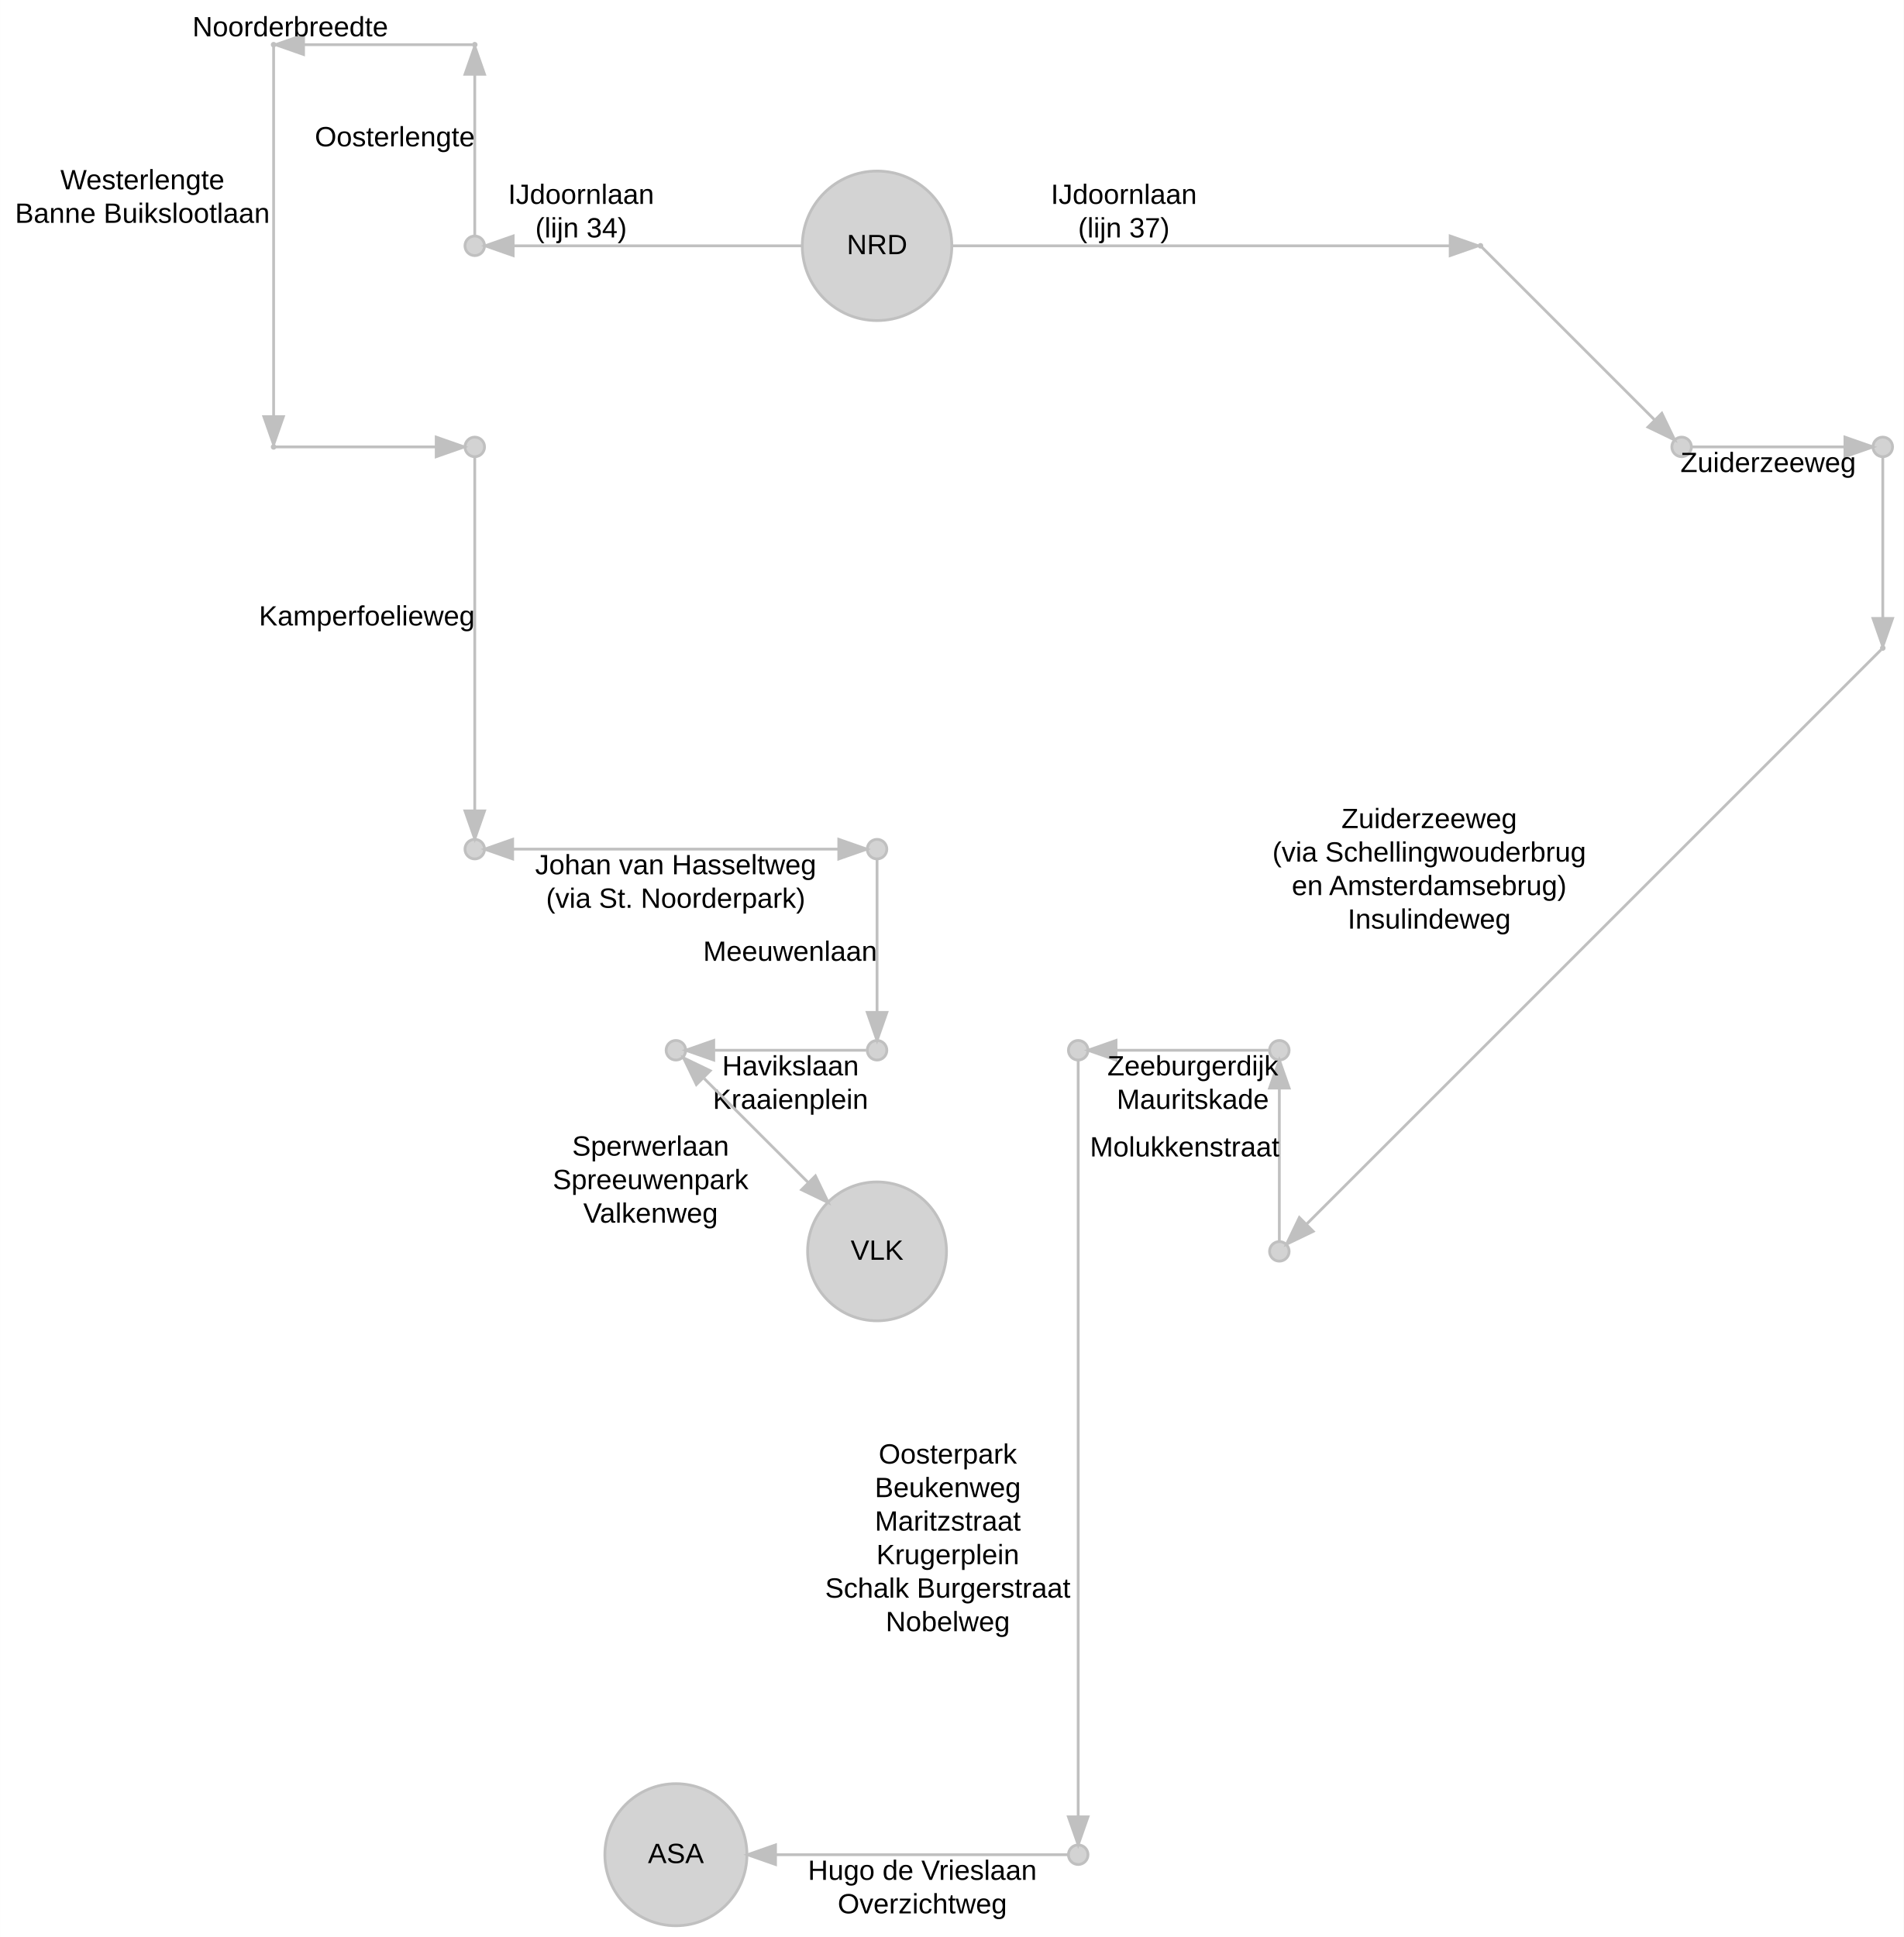
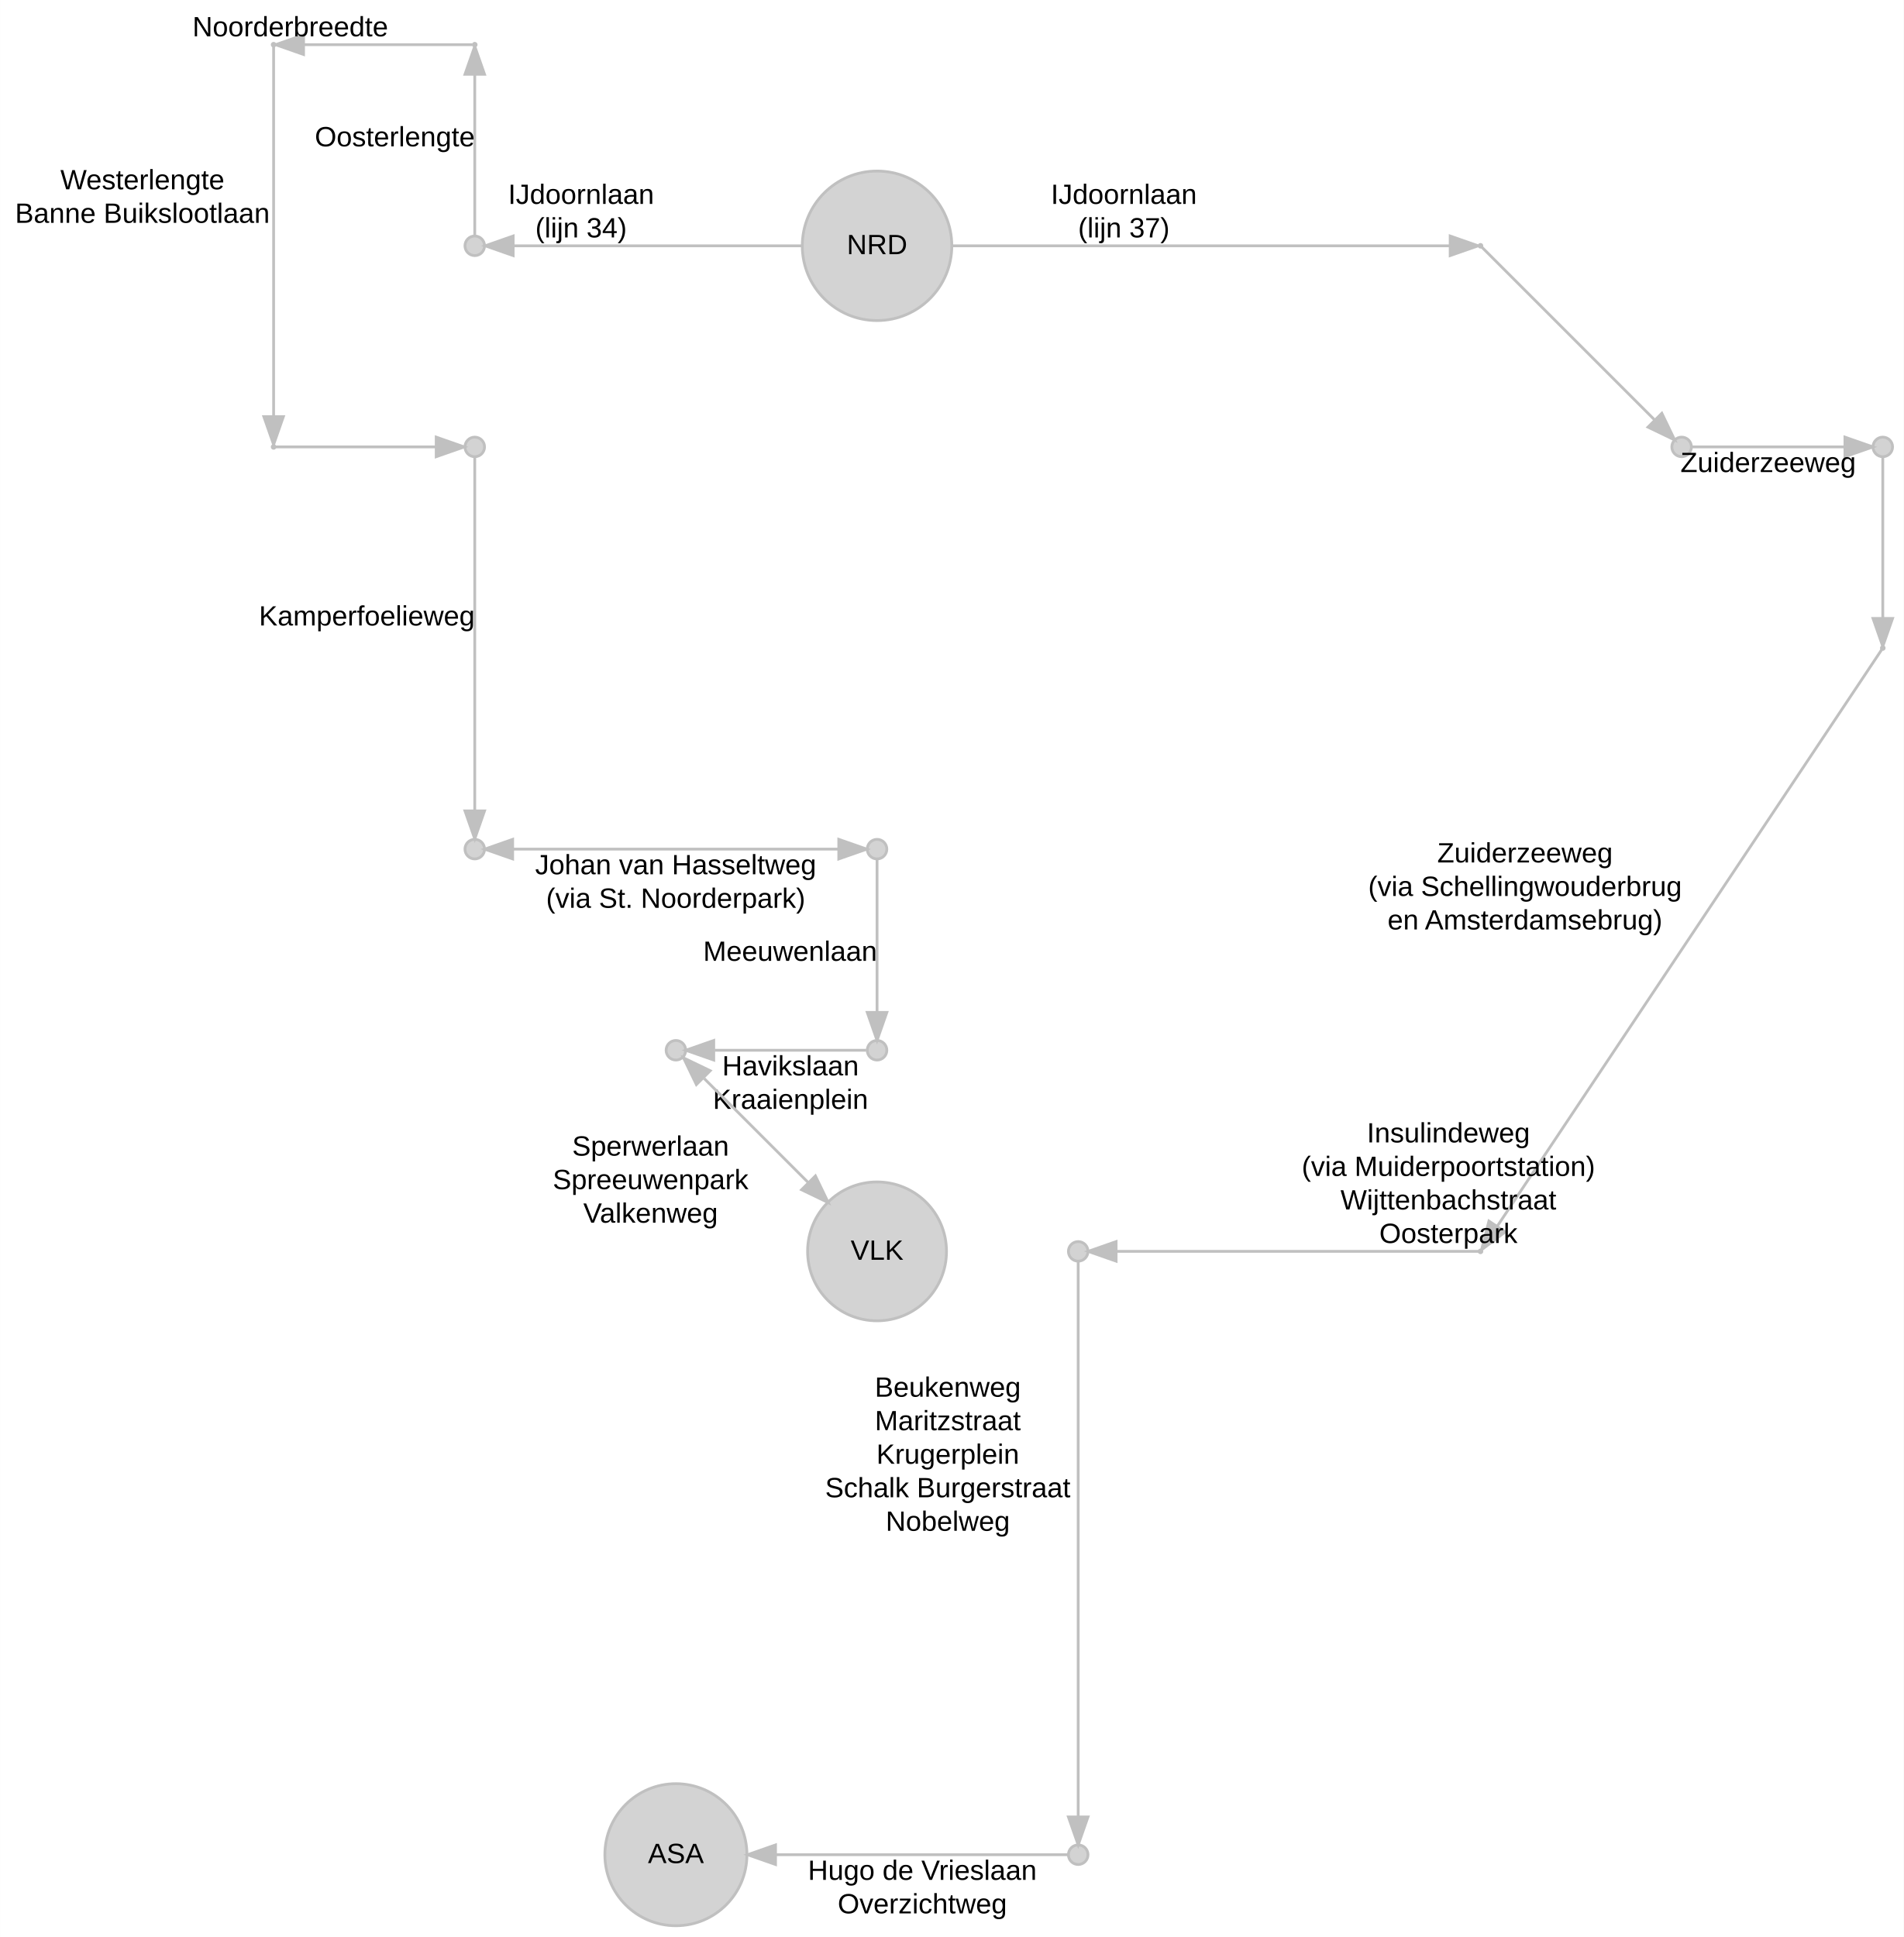
<svg xmlns="http://www.w3.org/2000/svg" width="681pt" height="693pt" viewBox="0.00 0.00 681.42 693.46">
  <g id="graph0" class="graph" transform="scale(1 1) rotate(0) translate(4 689.4608)">
    <polygon fill="#ffffff" stroke="transparent" points="-4,4 -4,-689.461 677.422,-689.461 677.422,4 -4,4" />
    <g id="node1" class="node">
      <ellipse fill="#d3d3d3" stroke="#c0c0c0" cx="309.922" cy="-601.461" rx="26.756" ry="26.756" />
      <text text-anchor="middle" x="309.922" y="-598.461" font-family="Arial" font-size="10.00" fill="#000000">NRD</text>
    </g>
    <g id="node2" class="node">
      <ellipse fill="#d3d3d3" stroke="#c0c0c0" cx="165.922" cy="-601.461" rx="3.5" ry="3.5" />
    </g>
    <g id="edge1" class="edge">
      <path fill="none" stroke="#c0c0c0" d="M283.174,-601.461C252.563,-601.461 203.599,-601.461 179.804,-601.461" />
      <polygon fill="#c0c0c0" stroke="#c0c0c0" points="179.666,-597.961 169.666,-601.461 179.666,-604.961 179.666,-597.961" />
      <text text-anchor="middle" x="203.98" y="-616.461" font-family="Arial" font-size="10.00" fill="#000000">IJdoornlaan </text>
      <text text-anchor="middle" x="203.98" y="-604.461" font-family="Arial" font-size="10.00" fill="#000000"> (lijn 34)</text>
    </g>
    <g id="node12" class="node">
      <ellipse fill="#d3d3d3" stroke="#c0c0c0" cx="525.922" cy="-601.461" rx=".5" ry=".5" />
    </g>
    <g id="edge11" class="edge">
      <path fill="none" stroke="#c0c0c0" d="M336.842,-601.461C384.485,-601.461 481.737,-601.461 514.705,-601.461" />
      <polygon fill="#c0c0c0" stroke="#c0c0c0" points="515.078,-604.961 525.078,-601.461 515.078,-597.961 515.078,-604.961" />
      <text text-anchor="middle" x="398.264" y="-616.461" font-family="Arial" font-size="10.00" fill="#000000">IJdoornlaan </text>
      <text text-anchor="middle" x="398.264" y="-604.461" font-family="Arial" font-size="10.00" fill="#000000"> (lijn 37)</text>
    </g>
    <g id="node3" class="node">
      <ellipse fill="#d3d3d3" stroke="#c0c0c0" cx="165.922" cy="-673.461" rx=".5" ry=".5" />
    </g>
    <g id="edge2" class="edge">
      <path fill="none" stroke="#c0c0c0" d="M165.922,-605.332C165.922,-616.066 165.922,-646.491 165.922,-662.809" />
      <polygon fill="#c0c0c0" stroke="#c0c0c0" points="162.422,-662.86 165.922,-672.86 169.422,-662.86 162.422,-662.86" />
-       <text text-anchor="middle" x="137.303" y="-637.071" font-family="Arial" font-size="10.00" fill="#000000">Oosterlengte</text>
+       <text text-anchor="middle" x="137.303" y="-637.07" font-family="Arial" font-size="10.00" fill="#000000">Oosterlengte</text>
    </g>
    <g id="node4" class="node">
      <ellipse fill="#d3d3d3" stroke="#c0c0c0" cx="93.922" cy="-673.461" rx=".5" ry=".5" />
    </g>
    <g id="edge3" class="edge">
      <path fill="none" stroke="#c0c0c0" d="M165.113,-673.461C159.262,-673.461 123.11,-673.461 104.689,-673.461" />
      <polygon fill="#c0c0c0" stroke="#c0c0c0" points="104.635,-669.961 94.635,-673.461 104.635,-676.961 104.635,-669.961" />
      <text text-anchor="middle" x="99.893" y="-676.461" font-family="Arial" font-size="10.00" fill="#000000">Noorderbreedte</text>
    </g>
    <g id="node5" class="node">
      <ellipse fill="#d3d3d3" stroke="#c0c0c0" cx="93.922" cy="-529.461" rx=".5" ry=".5" />
    </g>
    <g id="edge4" class="edge">
      <path fill="none" stroke="#c0c0c0" d="M93.922,-672.819C93.922,-664.271 93.922,-572.733 93.922,-540.563" />
      <polygon fill="#c0c0c0" stroke="#c0c0c0" points="97.422,-540.311 93.922,-530.311 90.422,-540.311 97.422,-540.311" />
      <text text-anchor="middle" x="46.961" y="-621.691" font-family="Arial" font-size="10.00" fill="#000000">Westerlengte </text>
      <text text-anchor="middle" x="46.961" y="-609.691" font-family="Arial" font-size="10.00" fill="#000000"> Banne Buikslootlaan</text>
    </g>
    <g id="node6" class="node">
      <ellipse fill="#d3d3d3" stroke="#c0c0c0" cx="165.922" cy="-529.461" rx="3.5" ry="3.5" />
    </g>
    <g id="edge5" class="edge">
      <path fill="none" stroke="#c0c0c0" d="M94.731,-529.461C100.256,-529.461 132.801,-529.461 151.921,-529.461" />
      <polygon fill="#c0c0c0" stroke="#c0c0c0" points="152.127,-532.961 162.127,-529.461 152.127,-525.961 152.127,-532.961" />
    </g>
    <g id="node7" class="node">
      <ellipse fill="#d3d3d3" stroke="#c0c0c0" cx="165.922" cy="-385.461" rx="3.5" ry="3.5" />
    </g>
    <g id="edge6" class="edge">
      <path fill="none" stroke="#c0c0c0" d="M165.922,-525.901C165.922,-508.39 165.922,-430.953 165.922,-399.158" />
      <polygon fill="#c0c0c0" stroke="#c0c0c0" points="169.422,-399.156 165.922,-389.156 162.422,-399.156 169.422,-399.156" />
      <text text-anchor="middle" x="127.305" y="-465.53" font-family="Arial" font-size="10.00" fill="#000000">Kamperfoelieweg</text>
    </g>
    <g id="node8" class="node">
      <ellipse fill="#d3d3d3" stroke="#c0c0c0" cx="309.922" cy="-385.461" rx="3.5" ry="3.5" />
    </g>
    <g id="edge7" class="edge">
      <path fill="none" stroke="#c0c0c0" d="M179.798,-385.461C207.27,-385.461 268.312,-385.461 295.902,-385.461" />
      <polygon fill="#c0c0c0" stroke="#c0c0c0" points="179.482,-381.961 169.482,-385.461 179.482,-388.961 179.482,-381.961" />
      <polygon fill="#c0c0c0" stroke="#c0c0c0" points="296.227,-388.961 306.227,-385.461 296.227,-381.961 296.227,-388.961" />
      <text text-anchor="middle" x="237.85" y="-376.461" font-family="Arial" font-size="10.00" fill="#000000">Johan van Hasseltweg </text>
      <text text-anchor="middle" x="237.85" y="-364.461" font-family="Arial" font-size="10.00" fill="#000000"> (via St. Noorderpark)</text>
    </g>
    <g id="node9" class="node">
      <ellipse fill="#d3d3d3" stroke="#c0c0c0" cx="309.922" cy="-313.461" rx="3.5" ry="3.5" />
    </g>
    <g id="edge8" class="edge">
      <path fill="none" stroke="#c0c0c0" d="M309.922,-381.59C309.922,-371.534 309.922,-344.202 309.922,-327.37" />
      <polygon fill="#c0c0c0" stroke="#c0c0c0" points="313.422,-327.007 309.922,-317.007 306.422,-327.007 313.422,-327.007" />
      <text text-anchor="middle" x="278.803" y="-345.48" font-family="Arial" font-size="10.00" fill="#000000">Meeuwenlaan</text>
    </g>
    <g id="node10" class="node">
      <ellipse fill="#d3d3d3" stroke="#c0c0c0" cx="237.922" cy="-313.461" rx="3.5" ry="3.5" />
    </g>
    <g id="edge9" class="edge">
      <path fill="none" stroke="#c0c0c0" d="M306.051,-313.461C295.996,-313.461 268.663,-313.461 251.832,-313.461" />
      <polygon fill="#c0c0c0" stroke="#c0c0c0" points="251.468,-309.961 241.468,-313.461 251.468,-316.961 251.468,-309.961" />
      <text text-anchor="middle" x="278.941" y="-304.461" font-family="Arial" font-size="10.00" fill="#000000">Havikslaan </text>
      <text text-anchor="middle" x="278.941" y="-292.461" font-family="Arial" font-size="10.00" fill="#000000"> Kraaienplein</text>
    </g>
    <g id="node11" class="node">
      <ellipse fill="#d3d3d3" stroke="#c0c0c0" cx="309.922" cy="-241.461" rx="24.853" ry="24.853" />
      <text text-anchor="middle" x="309.922" y="-238.461" font-family="Arial" font-size="10.00" fill="#000000">VLK</text>
    </g>
    <g id="edge10" class="edge">
      <path fill="none" stroke="#c0c0c0" d="M248.041,-303.342C257.66,-293.723 272.511,-278.872 285.252,-266.13" />
      <polygon fill="#c0c0c0" stroke="#c0c0c0" points="245.253,-301.18 240.657,-310.726 250.202,-306.13 245.253,-301.18" />
      <polygon fill="#c0c0c0" stroke="#c0c0c0" points="287.859,-268.473 292.455,-258.927 282.909,-263.524 287.859,-268.473" />
      <text text-anchor="middle" x="228.858" y="-275.736" font-family="Arial" font-size="10.00" fill="#000000">Sperwerlaan </text>
      <text text-anchor="middle" x="228.858" y="-263.736" font-family="Arial" font-size="10.00" fill="#000000"> Spreeuwenpark </text>
      <text text-anchor="middle" x="228.858" y="-251.736" font-family="Arial" font-size="10.00" fill="#000000"> Valkenweg</text>
    </g>
    <g id="node13" class="node">
      <ellipse fill="#d3d3d3" stroke="#c0c0c0" cx="597.922" cy="-529.461" rx="3.5" ry="3.5" />
    </g>
    <g id="edge12" class="edge">
      <path fill="none" stroke="#c0c0c0" d="M526.382,-601.001C531.034,-596.349 569.804,-557.579 588.246,-539.137" />
      <polygon fill="#c0c0c0" stroke="#c0c0c0" points="590.832,-541.501 595.428,-531.955 585.882,-536.551 590.832,-541.501" />
    </g>
    <g id="node14" class="node">
      <ellipse fill="#d3d3d3" stroke="#c0c0c0" cx="669.922" cy="-529.461" rx="3.5" ry="3.5" />
    </g>
    <g id="edge13" class="edge">
      <path fill="none" stroke="#c0c0c0" d="M601.793,-529.461C611.848,-529.461 639.181,-529.461 656.012,-529.461" />
      <polygon fill="#c0c0c0" stroke="#c0c0c0" points="656.376,-532.961 666.376,-529.461 656.376,-525.961 656.376,-532.961" />
      <text text-anchor="middle" x="628.903" y="-520.461" font-family="Arial" font-size="10.00" fill="#000000">Zuiderzeeweg</text>
    </g>
    <g id="node15" class="node">
      <ellipse fill="#d3d3d3" stroke="#c0c0c0" cx="669.922" cy="-457.461" rx=".5" ry=".5" />
    </g>
    <g id="edge14" class="edge">
      <path fill="none" stroke="#c0c0c0" d="M669.922,-525.59C669.922,-514.855 669.922,-484.431 669.922,-468.113" />
      <polygon fill="#c0c0c0" stroke="#c0c0c0" points="673.422,-468.062 669.922,-458.062 666.422,-468.062 673.422,-468.062" />
    </g>
    <g id="node16" class="node">
-       <ellipse fill="#d3d3d3" stroke="#c0c0c0" cx="453.922" cy="-241.461" rx="3.5" ry="3.5" />
+       <ellipse fill="#d3d3d3" stroke="#c0c0c0" cx="525.922" cy="-241.461" rx=".5" ry=".5" />
    </g>
    <g id="edge15" class="edge">
-       <path fill="none" stroke="#c0c0c0" d="M669.302,-456.841C658.306,-445.845 504.144,-291.683 463.622,-251.161" />
-       <polygon fill="#c0c0c0" stroke="#c0c0c0" points="466.035,-248.624 456.489,-244.028 461.085,-253.573 466.035,-248.624" />
-       <text text-anchor="middle" x="507.564" y="-393.001" font-family="Arial" font-size="10.00" fill="#000000">Zuiderzeeweg </text>
-       <text text-anchor="middle" x="507.564" y="-381.001" font-family="Arial" font-size="10.00" fill="#000000"> (via Schellingwouderbrug </text>
-       <text text-anchor="middle" x="507.564" y="-369.001" font-family="Arial" font-size="10.00" fill="#000000"> en Amsterdamsebrug) </text>
-       <text text-anchor="middle" x="507.564" y="-357.001" font-family="Arial" font-size="10.00" fill="#000000"> Insulindeweg </text>
+       <path fill="none" stroke="#c0c0c0" d="M669.509,-456.841C662.142,-445.79 558.382,-290.151 531.992,-250.566" />
+       <polygon fill="#c0c0c0" stroke="#c0c0c0" points="534.769,-248.422 526.31,-242.043 528.945,-252.305 534.769,-248.422" />
+       <text text-anchor="middle" x="541.853" y="-380.704" font-family="Arial" font-size="10.00" fill="#000000">Zuiderzeeweg </text>
+       <text text-anchor="middle" x="541.853" y="-368.704" font-family="Arial" font-size="10.00" fill="#000000"> (via Schellingwouderbrug </text>
+       <text text-anchor="middle" x="541.853" y="-356.704" font-family="Arial" font-size="10.00" fill="#000000"> en Amsterdamsebrug) </text>
    </g>
    <g id="node17" class="node">
-       <ellipse fill="#d3d3d3" stroke="#c0c0c0" cx="453.922" cy="-313.461" rx="3.5" ry="3.5" />
+       <ellipse fill="#d3d3d3" stroke="#c0c0c0" cx="381.922" cy="-241.461" rx="3.5" ry="3.5" />
    </g>
    <g id="edge16" class="edge">
-       <path fill="none" stroke="#c0c0c0" d="M453.922,-245.332C453.922,-255.387 453.922,-282.72 453.922,-299.551" />
-       <polygon fill="#c0c0c0" stroke="#c0c0c0" points="450.422,-299.915 453.922,-309.915 457.422,-299.915 450.422,-299.915" />
-       <text text-anchor="middle" x="420.027" y="-275.442" font-family="Arial" font-size="10.00" fill="#000000">Molukkenstraat</text>
+       <path fill="none" stroke="#c0c0c0" d="M525.28,-241.461C516.968,-241.461 430.18,-241.461 395.818,-241.461" />
+       <polygon fill="#c0c0c0" stroke="#c0c0c0" points="395.488,-237.961 385.488,-241.461 395.488,-244.961 395.488,-237.961" />
+       <text text-anchor="middle" x="514.442" y="-280.461" font-family="Arial" font-size="10.00" fill="#000000">Insulindeweg </text>
+       <text text-anchor="middle" x="514.442" y="-268.461" font-family="Arial" font-size="10.00" fill="#000000"> (via Muiderpoortstation)</text>
+       <text text-anchor="middle" x="514.442" y="-256.461" font-family="Arial" font-size="10.00" fill="#000000"> Wijttenbachstraat </text>
+       <text text-anchor="middle" x="514.442" y="-244.461" font-family="Arial" font-size="10.00" fill="#000000"> Oosterpark </text>
    </g>
    <g id="node18" class="node">
-       <ellipse fill="#d3d3d3" stroke="#c0c0c0" cx="381.922" cy="-313.461" rx="3.5" ry="3.5" />
+       <ellipse fill="#d3d3d3" stroke="#c0c0c0" cx="381.922" cy="-25.461" rx="3.5" ry="3.5" />
    </g>
    <g id="edge17" class="edge">
-       <path fill="none" stroke="#c0c0c0" d="M450.051,-313.461C439.996,-313.461 412.663,-313.461 395.832,-313.461" />
-       <polygon fill="#c0c0c0" stroke="#c0c0c0" points="395.468,-309.961 385.468,-313.461 395.468,-316.961 395.468,-309.961" />
-       <text text-anchor="middle" x="422.941" y="-304.461" font-family="Arial" font-size="10.00" fill="#000000">Zeeburgerdijk</text>
-       <text text-anchor="middle" x="422.941" y="-292.461" font-family="Arial" font-size="10.00" fill="#000000">Mauritskade</text>
+       <path fill="none" stroke="#c0c0c0" d="M381.922,-237.712C381.922,-213.799 381.922,-82.231 381.922,-39.134" />
+       <polygon fill="#c0c0c0" stroke="#c0c0c0" points="385.422,-38.98 381.922,-28.98 378.422,-38.98 385.422,-38.98" />
+       <text text-anchor="middle" x="335.246" y="-189.423" font-family="Arial" font-size="10.00" fill="#000000">Beukenweg </text>
+       <text text-anchor="middle" x="335.246" y="-177.423" font-family="Arial" font-size="10.00" fill="#000000"> Maritzstraat </text>
+       <text text-anchor="middle" x="335.246" y="-165.423" font-family="Arial" font-size="10.00" fill="#000000"> Krugerplein </text>
+       <text text-anchor="middle" x="335.246" y="-153.423" font-family="Arial" font-size="10.00" fill="#000000"> Schalk Burgerstraat </text>
+       <text text-anchor="middle" x="335.246" y="-141.423" font-family="Arial" font-size="10.00" fill="#000000"> Nobelweg</text>
    </g>
    <g id="node19" class="node">
-       <ellipse fill="#d3d3d3" stroke="#c0c0c0" cx="381.922" cy="-25.461" rx="3.5" ry="3.5" />
-     </g>
-     <g id="edge18" class="edge">
-       <path fill="none" stroke="#c0c0c0" d="M381.922,-309.819C381.922,-281.186 381.922,-91.977 381.922,-39.142" />
-       <polygon fill="#c0c0c0" stroke="#c0c0c0" points="385.422,-39.021 381.922,-29.021 378.422,-39.021 385.422,-39.021" />
-       <text text-anchor="middle" x="335.246" y="-165.481" font-family="Arial" font-size="10.00" fill="#000000">Oosterpark</text>
-       <text text-anchor="middle" x="335.246" y="-153.481" font-family="Arial" font-size="10.00" fill="#000000">Beukenweg </text>
-       <text text-anchor="middle" x="335.246" y="-141.481" font-family="Arial" font-size="10.00" fill="#000000"> Maritzstraat </text>
-       <text text-anchor="middle" x="335.246" y="-129.481" font-family="Arial" font-size="10.00" fill="#000000"> Krugerplein </text>
-       <text text-anchor="middle" x="335.246" y="-117.481" font-family="Arial" font-size="10.00" fill="#000000"> Schalk Burgerstraat </text>
-       <text text-anchor="middle" x="335.246" y="-105.481" font-family="Arial" font-size="10.00" fill="#000000"> Nobelweg</text>
-     </g>
-     <g id="node20" class="node">
      <ellipse fill="#d3d3d3" stroke="#c0c0c0" cx="237.922" cy="-25.461" rx="25.422" ry="25.422" />
      <text text-anchor="middle" x="237.922" y="-22.461" font-family="Arial" font-size="10.00" fill="#000000">ASA</text>
    </g>
-     <g id="edge19" class="edge">
+     <g id="edge18" class="edge">
      <path fill="none" stroke="#c0c0c0" d="M378.362,-25.461C364.172,-25.461 310.628,-25.461 273.911,-25.461" />
      <polygon fill="#c0c0c0" stroke="#c0c0c0" points="273.583,-21.961 263.583,-25.461 273.583,-28.961 273.583,-21.961" />
      <text text-anchor="middle" x="326.137" y="-16.461" font-family="Arial" font-size="10.00" fill="#000000">Hugo de Vrieslaan </text>
      <text text-anchor="middle" x="326.137" y="-4.461" font-family="Arial" font-size="10.00" fill="#000000"> Overzichtweg</text>
    </g>
  </g>
</svg>
